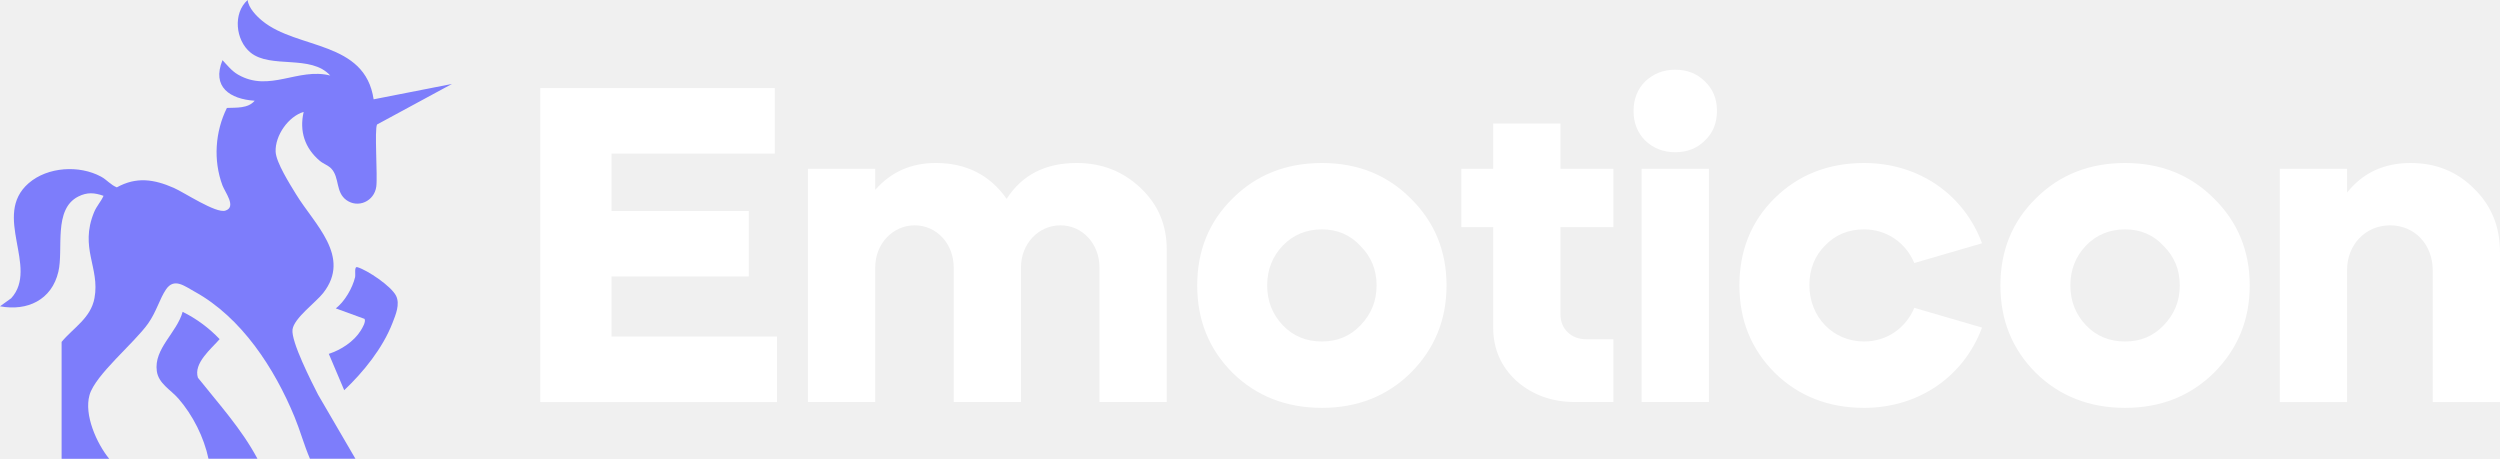
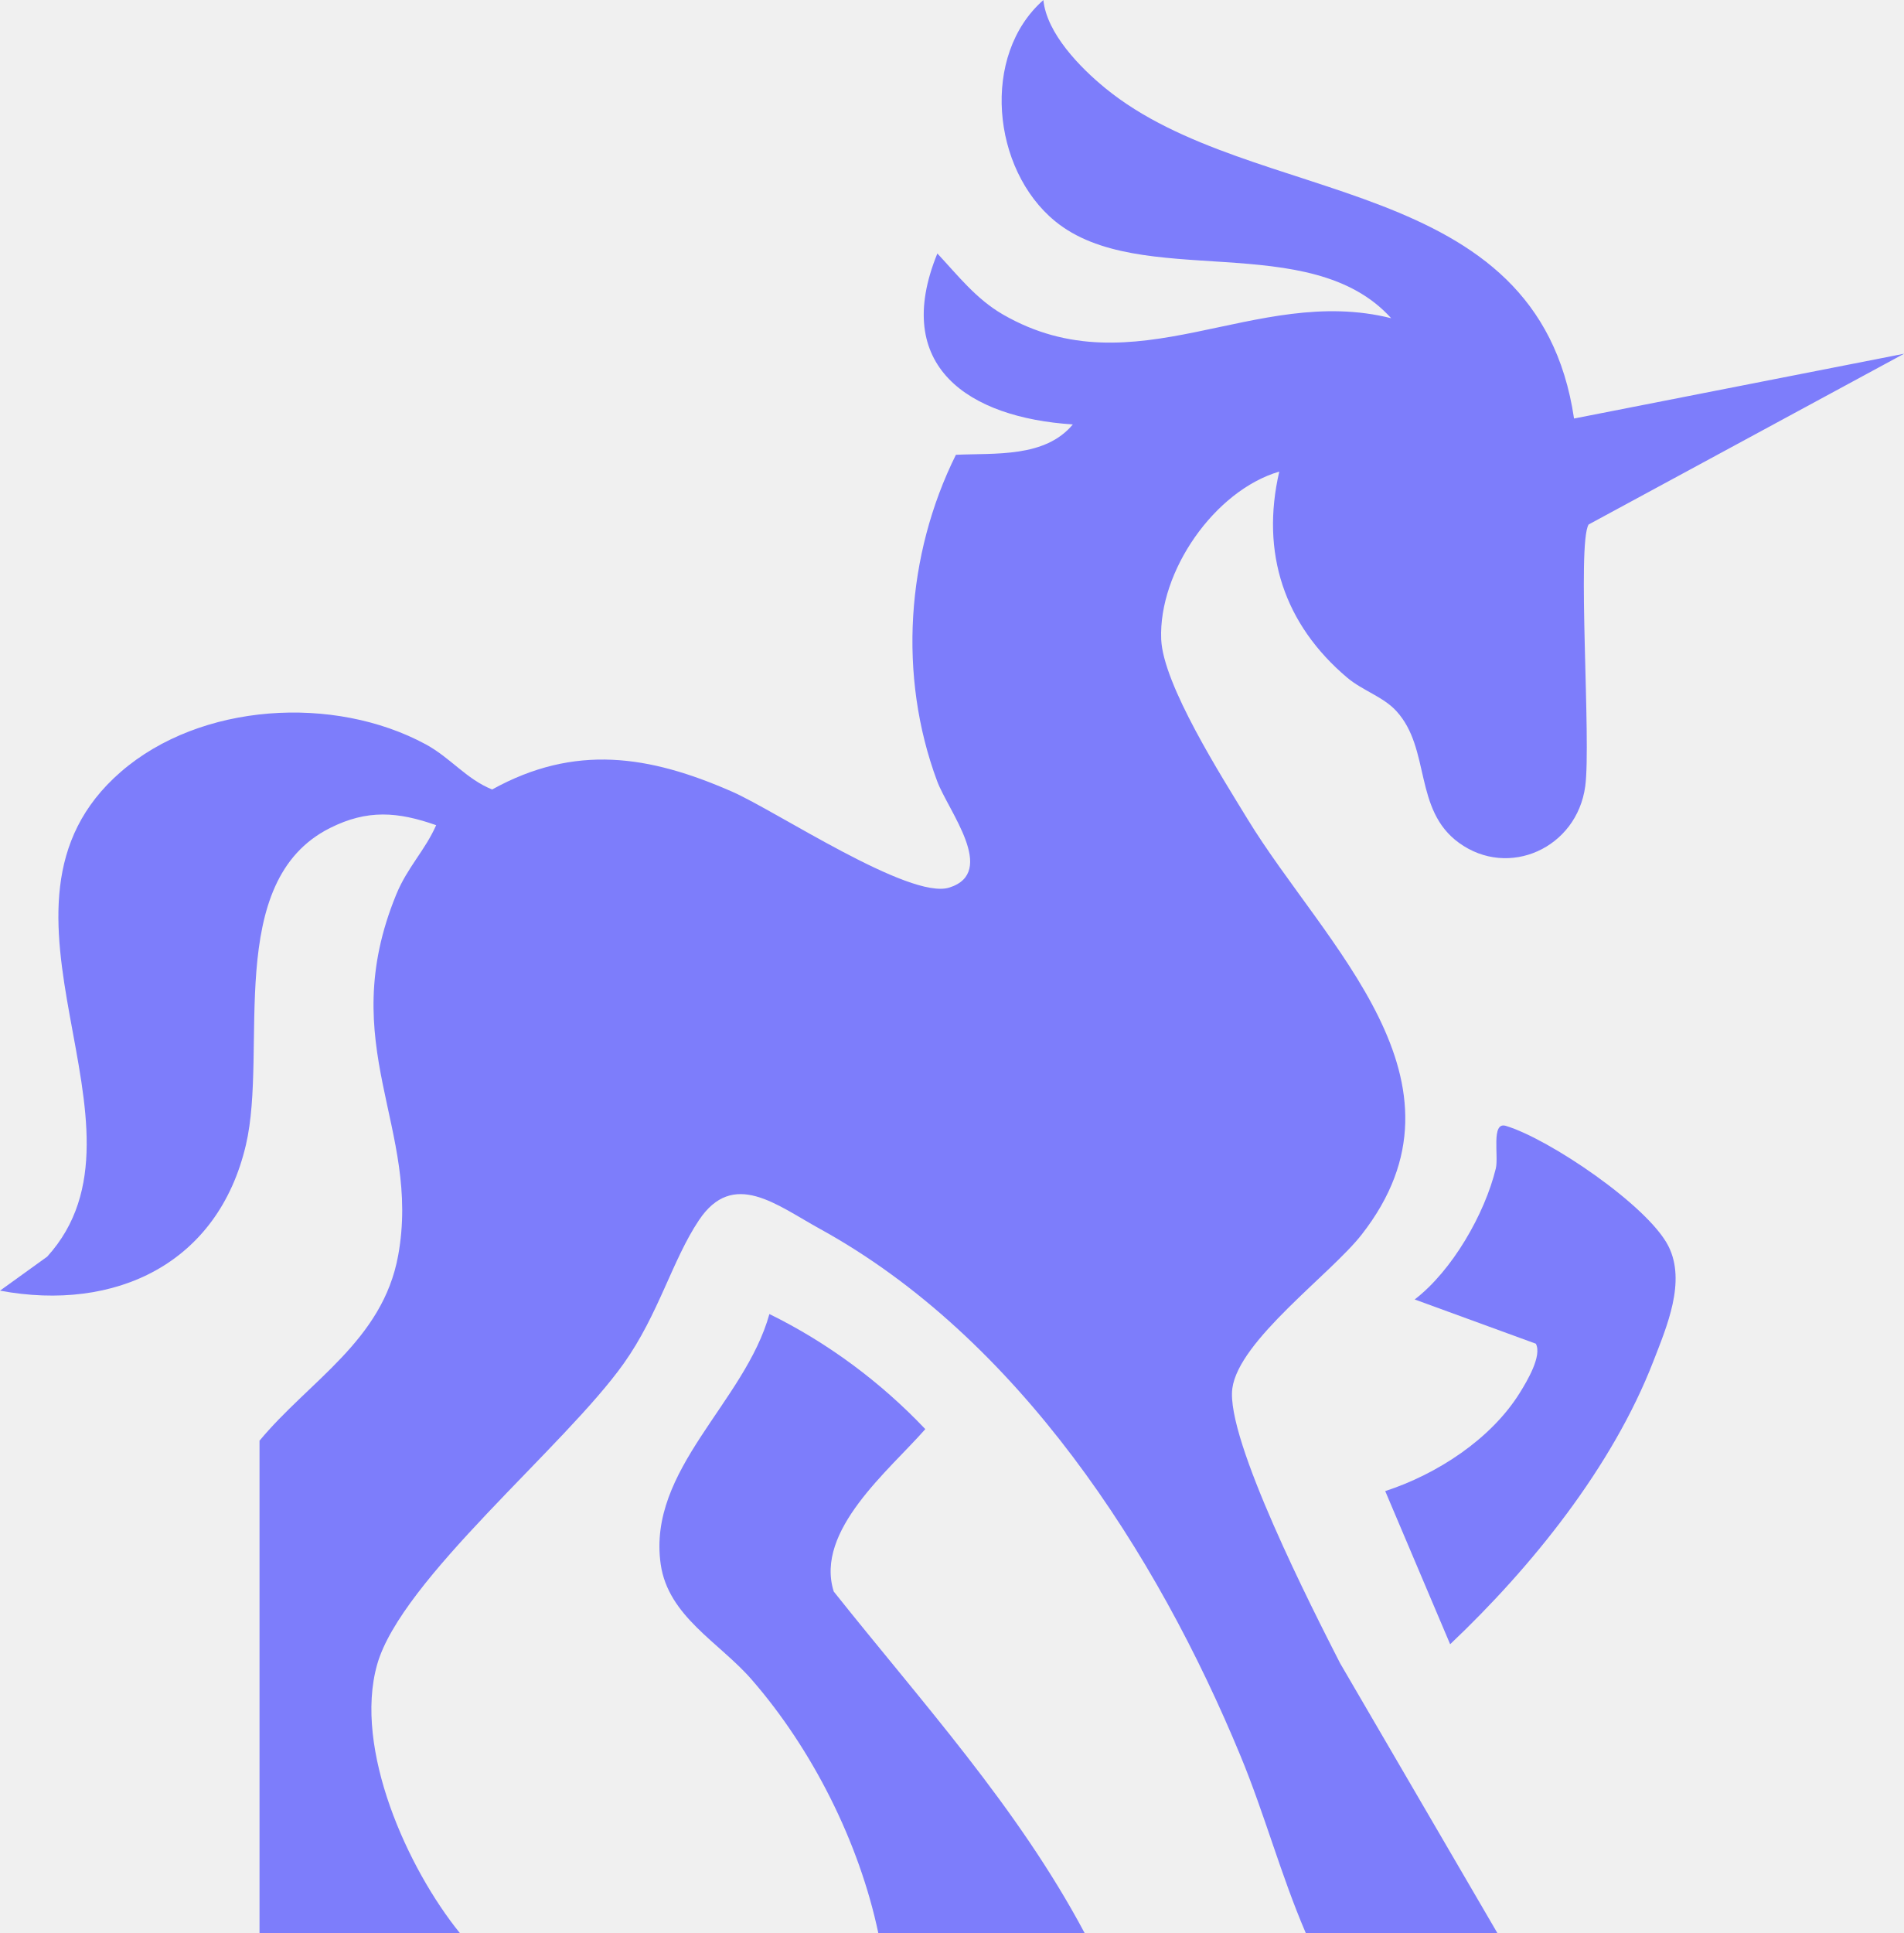
- <svg xmlns="http://www.w3.org/2000/svg" id="Layer_2" data-name="Layer 2" viewBox="0 0 1676.06 307.55">
+ <svg xmlns="http://www.w3.org/2000/svg" id="Layer_2" data-name="Layer 2" viewBox="0 0 302.98 307.55">
  <defs>
    <style>
      .cls-1 {
        fill: #7d7dfb;
      }
- 
-       .cls-2 {
-         fill: #fff;
-       }
    </style>
  </defs>
  <g id="Layer_1-2" data-name="Layer 1">
    <g>
-       <g>
-         <path class="cls-1" d="M41.27,229.26c7.93-9.58,19.62-15.96,22.09-29.49,3.71-20.37-10.19-33.4-.29-57.48,1.76-4.29,4.56-6.97,6.34-11-6.12-2.15-10.95-2.53-16.89.45-16.95,8.5-9.83,35.19-13.38,50.39-4.42,18.95-20.8,26.63-39.14,23.22l7.51-5.41c18.84-20.74-13.12-55.56,11.7-77.12,12.7-11.03,33.96-12.28,48.53-4.4,3.97,2.15,6.45,5.53,10.58,7.19,13.16-7.28,24.99-5.44,38.17.34,7.07,3.1,28.26,17.25,34.57,15.27,7.72-2.43-.17-12.2-1.93-16.95-6.23-16.74-4.92-35.99,2.99-51.91,6.26-.29,14.18.49,18.61-4.83-16.51-1.07-28.92-9.18-21.56-27.2,3.28,3.51,6.17,7.25,10.44,9.71,21.04,12.13,40.06-4.86,61.78.59-12.96-14.36-39.91-4.31-53.49-15.44-10.06-8.24-11.83-26.42-1.86-35.18.54,5.31,5.84,10.74,9.88,14.04,23.49,19.2,68.72,13.05,74.57,52.54l52.52-10.31-50.2,27.17c-1.88,3.05.43,34.55-.54,41.66-1.34,9.84-12.21,14.71-20.09,8.99-7.27-5.27-4.46-14.95-9.97-20.97-2.09-2.28-5.37-3.25-7.82-5.31-10.03-8.48-13.8-19.85-10.81-32.79-10.32,3.04-19.22,15.9-18.79,26.67.29,7.25,9.68,21.95,13.71,28.57,12.32,20.2,37.26,41.76,18.19,66.16-4.91,6.29-19.56,16.83-20.58,24.48-1.07,8.07,12.83,35.25,17.14,43.7l25.04,42.95h-30.49c-3.95-9.18-6.53-18.86-10.35-28.1-13.43-32.54-35.5-66.65-67.02-83.97-6.86-3.77-13.76-9.51-19.21-1.34-4.26,6.38-6.4,14.95-11.94,22.76-9.41,13.27-35.46,34.39-39.27,47.95-3.77,13.43,4.88,32.48,13.18,42.71h-31.89v-78.29Z" />
-         <path class="cls-1" d="M172.6,307.55h-32.83c-3.04-14.42-10.49-29.23-20.16-40.33-5.15-5.92-13.29-10.04-14.47-18.36-2.14-15.07,13.41-25.75,17.3-39.79,9.26,4.54,17.74,10.85,24.81,18.31-5.74,6.56-17.63,16.15-14.57,25.84,13.99,17.59,29.29,34.35,39.92,54.33Z" />
-         <path class="cls-1" d="M230.77,261.6l-10.33-24.36c8.21-2.67,16.82-8.24,21.42-15.64,1.16-1.87,3.57-5.89,2.55-7.81l-19.28-7.04c5.96-4.56,11.16-13.62,12.91-20.84.48-1.98-.78-7.49,1.59-6.78,6.86,2.05,22.63,12.7,25.88,19.14,2.84,5.64-.25,12.77-2.4,18.32-6.52,16.82-19.36,32.73-32.34,45.02Z" />
-       </g>
-       <g>
-         <path class="cls-2" d="M519.43,59.06v43.9h-109.44v38.49h92v43.9h-92v40.29h110.95v43.9h-158.75V59.06h157.25Z" />
-         <path class="cls-2" d="M541.67,269.53V113.18h45.1v14.13c10.52-12.03,24.05-18.04,40.59-18.04,20.45,0,36.38,8.12,47.51,24.05,10.22-15.93,25.86-24.05,46.9-24.05,17.14,0,31.27,5.71,43,16.84,11.73,11.13,17.44,24.66,17.44,41.19v102.23h-45.1v-90.2c0-15.93-11.43-28.26-26.16-28.26s-26.46,12.33-26.46,28.26v90.2h-45.1v-90.2c0-15.93-11.43-28.26-26.16-28.26s-26.46,12.33-26.46,28.26v90.2h-45.1Z" />
-         <path class="cls-2" d="M802.64,191.36c0-23.15,7.82-42.7,23.75-58.33,15.94-15.93,36.08-23.75,59.83-23.75s43.6,7.82,59.53,23.75c15.93,15.63,24.05,35.18,24.05,58.33s-8.12,42.69-24.05,58.63c-15.94,15.63-35.78,23.45-59.53,23.45s-43.9-7.82-59.83-23.45c-15.94-15.94-23.75-35.48-23.75-58.63ZM912.08,218.12c7.22-7.52,10.82-16.24,10.82-26.76s-3.61-19.24-10.82-26.46c-6.92-7.52-15.63-11.12-25.86-11.12s-19.24,3.61-26.16,10.82c-6.92,7.22-10.52,16.24-10.52,26.76s3.61,19.54,10.52,26.76c6.92,7.22,15.63,10.82,26.16,10.82s18.94-3.61,25.86-10.82Z" />
-         <path class="cls-2" d="M979.73,113.18h21.35v-30.37h45.1v30.37h35.48v39.09h-35.48v58.63c0,9.62,7.22,16.54,17.14,16.54h18.34v42.09h-25.86c-15.33,0-28.56-4.81-39.09-14.13-10.52-9.62-15.63-21.65-15.63-35.78v-67.35h-21.35v-39.09Z" />
-         <path class="cls-2" d="M1095.18,74.4c0-8.12,2.71-14.73,7.82-19.84,5.41-5.11,12.03-7.82,20.14-7.82s14.73,2.71,19.84,7.82c5.41,5.11,8.12,11.73,8.12,19.84s-2.71,14.73-8.12,19.84c-5.11,5.11-11.73,7.82-19.84,7.82s-14.73-2.71-20.14-7.82c-5.11-5.11-7.82-11.73-7.82-19.84ZM1100.59,269.53V113.18h45.1v156.35h-45.1Z" />
-         <path class="cls-2" d="M1283.4,176.33c-5.71-13.53-18.34-22.55-33.67-22.55-10.52,0-19.24,3.61-26.16,10.82-6.92,6.92-10.52,15.93-10.52,26.46,0,21.65,15.93,37.88,36.68,37.88,15.33,0,27.96-9.02,33.67-22.55l45.4,13.23c-12.03,32.47-42.09,53.82-79.08,53.82-23.75,0-43.9-7.82-59.83-23.45-15.94-15.94-23.75-35.48-23.75-58.63s7.82-43,23.75-58.63c15.93-15.63,36.08-23.45,59.83-23.45,36.98,0,67.05,21.35,79.08,53.82l-45.4,13.23Z" />
-         <path class="cls-2" d="M1341.12,191.36c0-23.15,7.82-42.7,23.75-58.33,15.93-15.93,36.08-23.75,59.83-23.75s43.6,7.82,59.53,23.75c15.93,15.63,24.05,35.18,24.05,58.33s-8.12,42.69-24.05,58.63c-15.94,15.63-35.78,23.45-59.53,23.45s-43.9-7.82-59.83-23.45c-15.94-15.94-23.75-35.48-23.75-58.63ZM1450.56,218.12c7.22-7.52,10.82-16.24,10.82-26.76s-3.61-19.24-10.82-26.46c-6.92-7.52-15.63-11.12-25.86-11.12s-19.24,3.61-26.16,10.82c-6.92,7.22-10.52,16.24-10.52,26.76s3.61,19.54,10.52,26.76c6.92,7.22,15.63,10.82,26.16,10.82s18.94-3.61,25.86-10.82Z" />
-         <path class="cls-2" d="M1528.43,113.18h45.1v15.94c10.52-13.23,24.66-19.84,42.69-19.84,16.84,0,30.97,5.71,42.39,17.14,11.73,11.43,17.44,25.56,17.44,42.7v100.42h-45.1v-88.4c0-17.14-12.03-30.07-28.56-30.07s-28.86,12.93-28.86,30.07v88.4h-45.1V113.18Z" />
-       </g>
+       <path class="cls-1" d="M41.27,229.26c7.93-9.58,19.62-15.96,22.09-29.49,3.71-20.37-10.19-33.4-.29-57.48,1.76-4.29,4.56-6.97,6.34-11-6.12-2.15-10.95-2.53-16.89.45-16.95,8.5-9.83,35.19-13.38,50.39-4.42,18.95-20.8,26.63-39.14,23.22l7.51-5.41c18.84-20.74-13.12-55.56,11.7-77.12,12.7-11.03,33.96-12.28,48.53-4.4,3.97,2.15,6.45,5.53,10.58,7.19,13.16-7.28,24.99-5.44,38.17.34,7.07,3.1,28.26,17.25,34.57,15.27,7.72-2.43-.17-12.2-1.93-16.95-6.23-16.74-4.92-35.99,2.99-51.91,6.26-.29,14.18.49,18.61-4.83-16.51-1.07-28.92-9.18-21.56-27.2,3.28,3.51,6.17,7.25,10.44,9.71,21.04,12.13,40.06-4.86,61.78.59-12.96-14.36-39.91-4.31-53.49-15.44-10.06-8.24-11.83-26.42-1.86-35.18.54,5.31,5.84,10.74,9.88,14.04,23.49,19.2,68.72,13.05,74.57,52.54l52.52-10.31-50.2,27.17c-1.88,3.05.43,34.55-.54,41.66-1.34,9.84-12.21,14.71-20.09,8.99-7.27-5.27-4.46-14.95-9.97-20.97-2.09-2.28-5.37-3.25-7.82-5.31-10.03-8.48-13.8-19.85-10.81-32.79-10.32,3.04-19.22,15.9-18.79,26.67.29,7.25,9.68,21.95,13.71,28.57,12.32,20.2,37.26,41.76,18.19,66.16-4.91,6.29-19.56,16.83-20.58,24.48-1.07,8.07,12.83,35.25,17.14,43.7l25.04,42.95h-30.49c-3.95-9.18-6.53-18.86-10.35-28.1-13.43-32.54-35.5-66.65-67.02-83.97-6.86-3.77-13.76-9.51-19.21-1.34-4.26,6.38-6.4,14.95-11.94,22.76-9.41,13.27-35.46,34.39-39.27,47.95-3.77,13.43,4.88,32.48,13.18,42.71h-31.89v-78.29Z" />
+       <path class="cls-1" d="M172.6,307.55h-32.83c-3.04-14.42-10.49-29.23-20.16-40.33-5.15-5.92-13.29-10.04-14.47-18.36-2.14-15.07,13.41-25.75,17.3-39.79,9.26,4.54,17.74,10.85,24.81,18.31-5.74,6.56-17.63,16.15-14.57,25.84,13.99,17.59,29.29,34.35,39.92,54.33Z" />
+       <path class="cls-1" d="M230.77,261.6l-10.33-24.36c8.21-2.67,16.82-8.24,21.42-15.64,1.16-1.87,3.57-5.89,2.55-7.81l-19.28-7.04c5.96-4.56,11.16-13.62,12.91-20.84.48-1.98-.78-7.49,1.59-6.78,6.86,2.05,22.63,12.7,25.88,19.14,2.84,5.64-.25,12.77-2.4,18.32-6.52,16.82-19.36,32.73-32.34,45.02Z" />
    </g>
  </g>
</svg>
